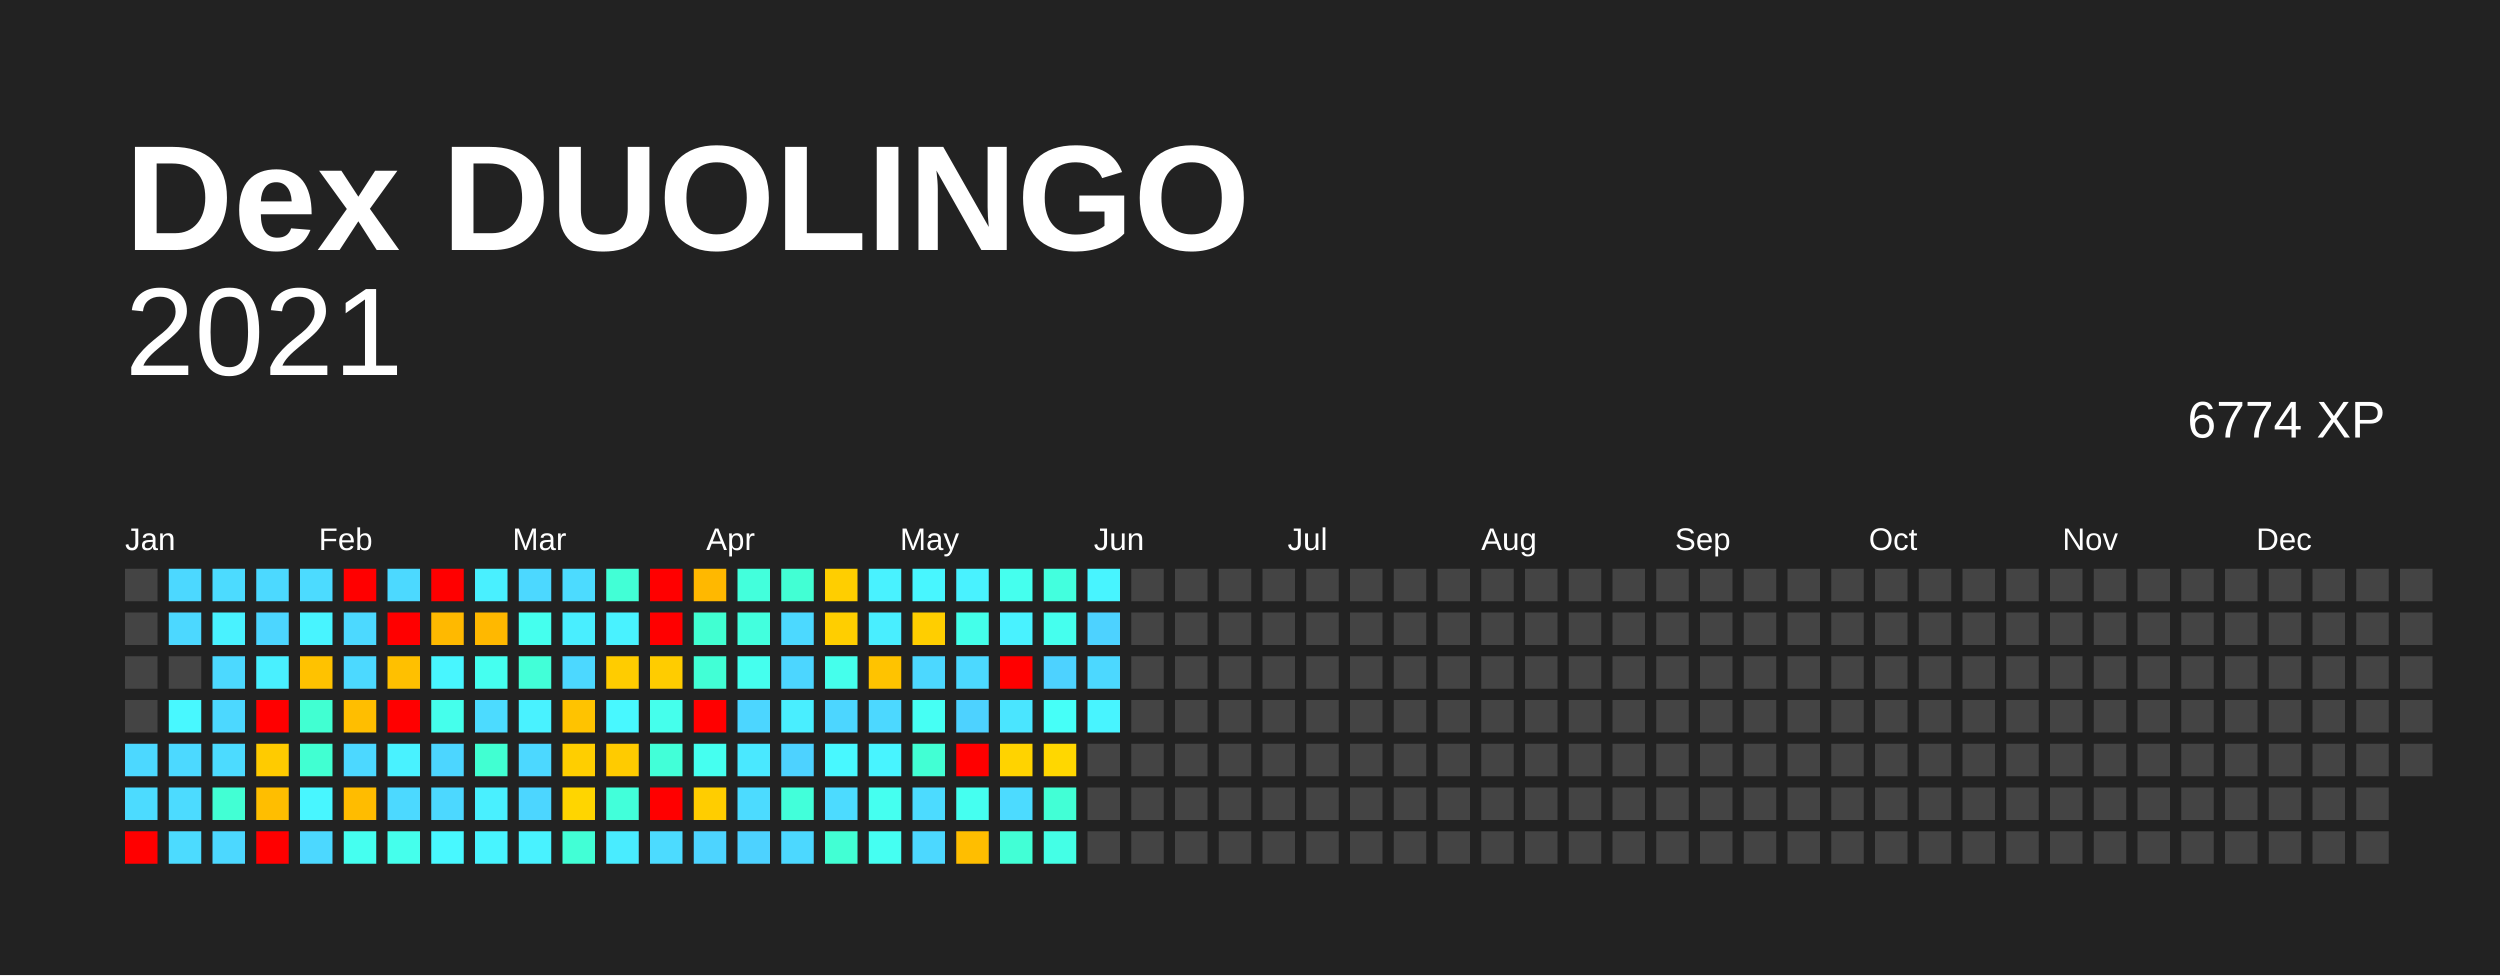
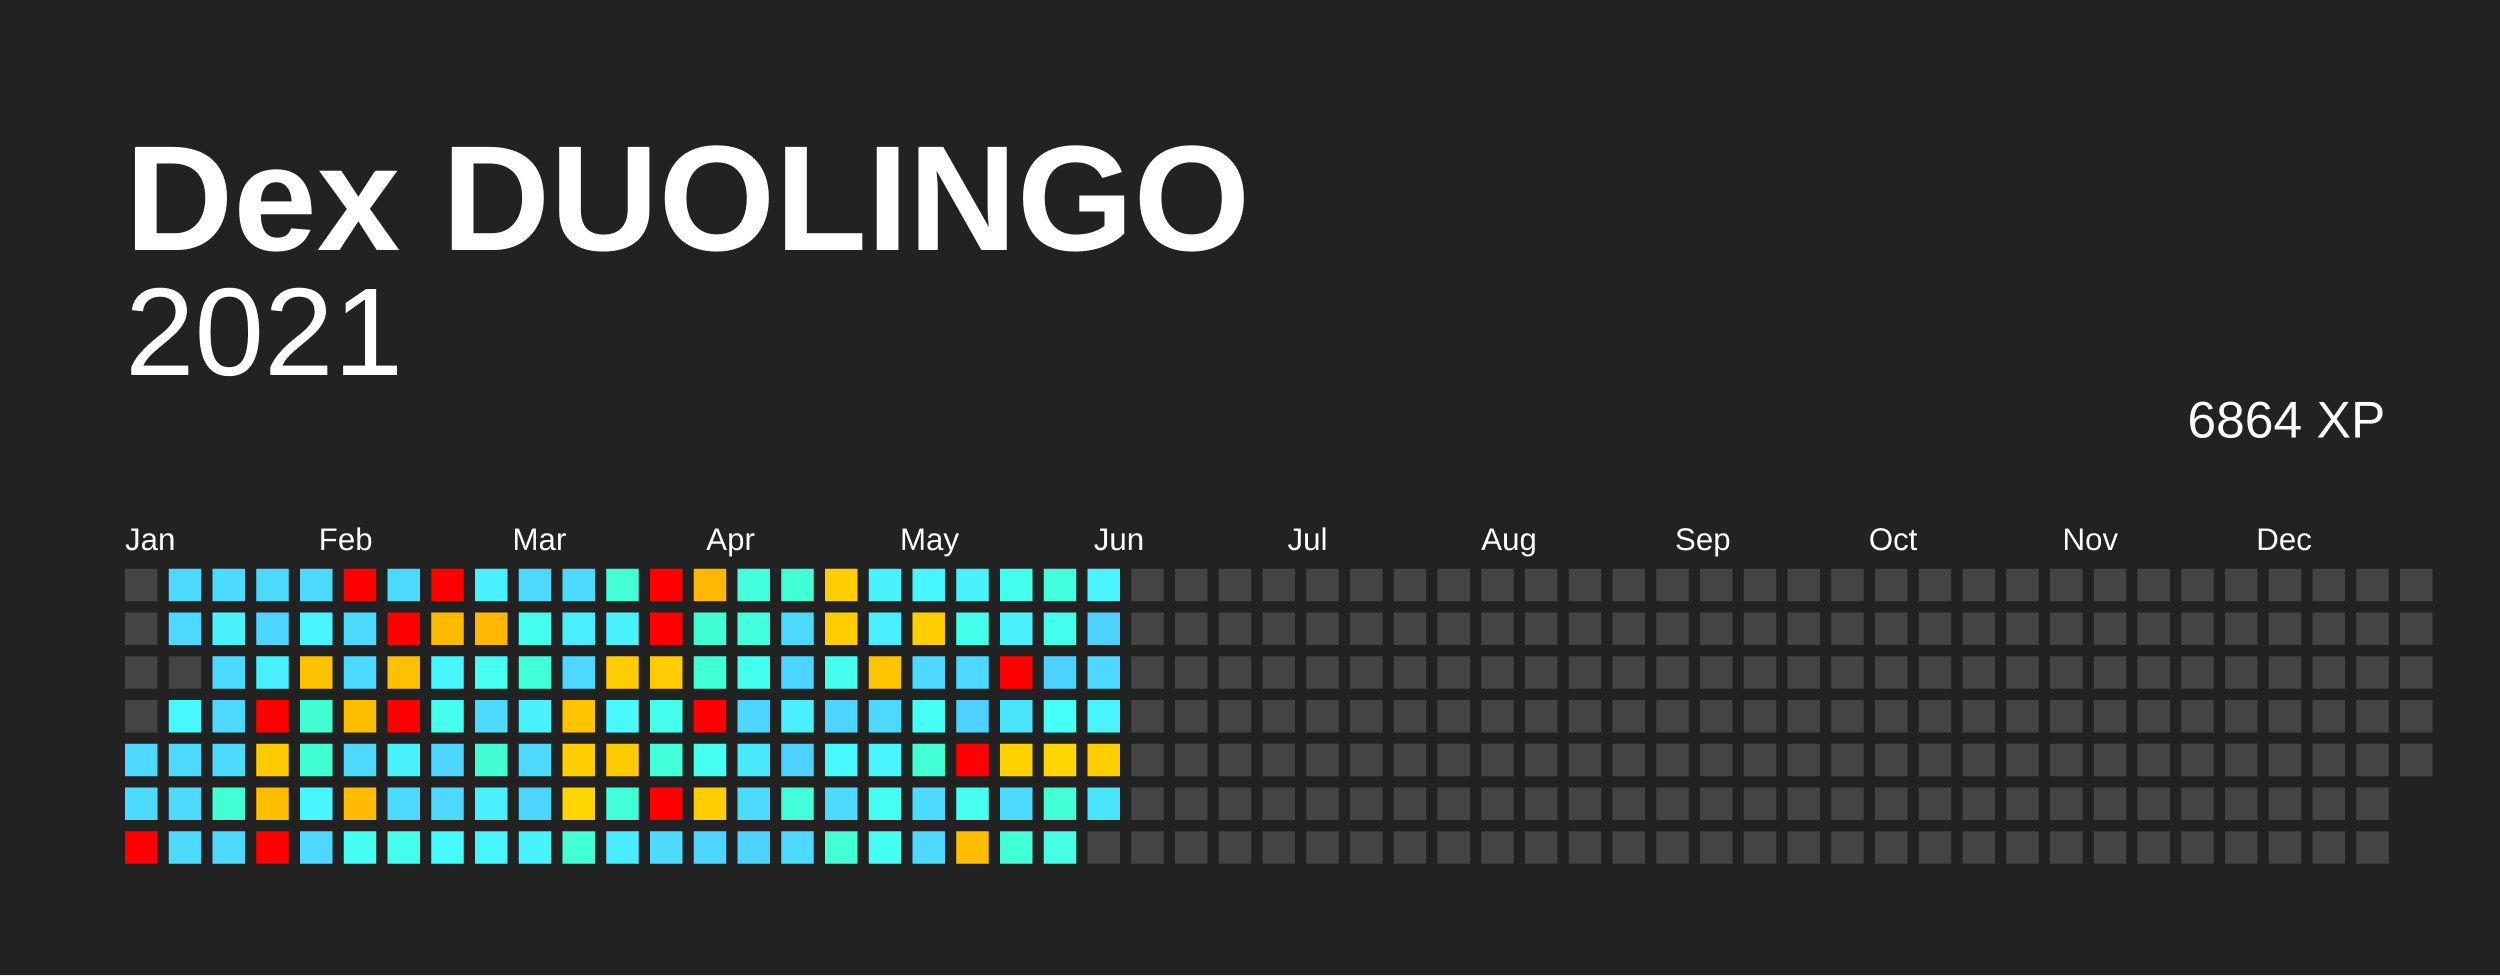
<svg xmlns="http://www.w3.org/2000/svg" baseProfile="full" height="78mm" version="1.1" viewBox="0,0,200,78" width="200mm">
  <defs />
  <rect fill="#222222" height="78" width="200" x="0" y="0" />
  <text fill="#FFFFFF" style="font-size:12px; font-family:Arial; font-weight:bold;" x="10" y="20">Dex DUOLINGO</text>
  <text alignment-baseline="hanging" fill="#FFFFFF" style="font-size:10.0px; font-family:Arial;" x="10" y="30">2021</text>
-   <text alignment-baseline="hanging" fill="#FFFFFF" style="font-size:4.125px; font-family:Arial;" x="175" y="35">6774 XP</text>
+   <text alignment-baseline="hanging" fill="#FFFFFF" style="font-size:4.125px; font-family:Arial;" x="175" y="35">6864 XP</text>
  <text fill="#FFFFFF" style="font-size:2.5px; font-family:Arial" x="10.0" y="44">Jan</text>
  <text fill="#FFFFFF" style="font-size:2.5px; font-family:Arial" x="25.5" y="44">Feb</text>
  <text fill="#FFFFFF" style="font-size:2.5px; font-family:Arial" x="41.0" y="44">Mar</text>
  <text fill="#FFFFFF" style="font-size:2.5px; font-family:Arial" x="56.5" y="44">Apr</text>
  <text fill="#FFFFFF" style="font-size:2.5px; font-family:Arial" x="72.0" y="44">May</text>
  <text fill="#FFFFFF" style="font-size:2.5px; font-family:Arial" x="87.5" y="44">Jun</text>
  <text fill="#FFFFFF" style="font-size:2.5px; font-family:Arial" x="103.0" y="44">Jul</text>
  <text fill="#FFFFFF" style="font-size:2.5px; font-family:Arial" x="118.5" y="44">Aug</text>
  <text fill="#FFFFFF" style="font-size:2.5px; font-family:Arial" x="134.0" y="44">Sep</text>
  <text fill="#FFFFFF" style="font-size:2.5px; font-family:Arial" x="149.5" y="44">Oct</text>
  <text fill="#FFFFFF" style="font-size:2.5px; font-family:Arial" x="165.0" y="44">Nov</text>
  <text fill="#FFFFFF" style="font-size:2.5px; font-family:Arial" x="180.5" y="44">Dec</text>
  <rect fill="#444444" height="2.6" width="2.6" x="10.0" y="45.5" />
  <rect fill="#444444" height="2.6" width="2.6" x="10.0" y="49.0" />
  <rect fill="#444444" height="2.6" width="2.6" x="10.0" y="52.5" />
  <rect fill="#444444" height="2.6" width="2.6" x="10.0" y="56.0" />
  <rect fill="#4cd8ff" height="2.6" width="2.6" x="10.0" y="59.5" />
  <rect fill="#4cdbff" height="2.6" width="2.6" x="10.0" y="63.0" />
  <rect fill="red" height="2.6" width="2.6" x="10.0" y="66.5" />
  <rect fill="#4cd8ff" height="2.6" width="2.6" x="13.5" y="45.5" />
  <rect fill="#4cd8ff" height="2.6" width="2.6" x="13.5" y="49.0" />
  <rect fill="#444444" height="2.6" width="2.6" x="13.5" y="52.5" />
  <rect fill="#48f8ff" height="2.6" width="2.6" x="13.5" y="56.0" />
  <rect fill="#4cd9ff" height="2.6" width="2.6" x="13.5" y="59.5" />
  <rect fill="#4cdbff" height="2.6" width="2.6" x="13.5" y="63.0" />
  <rect fill="#4cdbff" height="2.6" width="2.6" x="13.5" y="66.5" />
  <rect fill="#4cdbff" height="2.6" width="2.6" x="17.0" y="45.5" />
  <rect fill="#49f2ff" height="2.6" width="2.6" x="17.0" y="49.0" />
  <rect fill="#4cd9ff" height="2.6" width="2.6" x="17.0" y="52.5" />
  <rect fill="#4cd8ff" height="2.6" width="2.6" x="17.0" y="56.0" />
  <rect fill="#4cdbff" height="2.6" width="2.6" x="17.0" y="59.5" />
  <rect fill="#42ffd4" height="2.6" width="2.6" x="17.0" y="63.0" />
  <rect fill="#4cd8ff" height="2.6" width="2.6" x="17.0" y="66.5" />
  <rect fill="#4cd9ff" height="2.6" width="2.6" x="20.5" y="45.5" />
  <rect fill="#4cd6ff" height="2.6" width="2.6" x="20.5" y="49.0" />
  <rect fill="#49f0ff" height="2.6" width="2.6" x="20.5" y="52.5" />
  <rect fill="red" height="2.6" width="2.6" x="20.5" y="56.0" />
  <rect fill="#ffcb00" height="2.6" width="2.6" x="20.5" y="59.5" />
  <rect fill="#ffbe00" height="2.6" width="2.6" x="20.5" y="63.0" />
  <rect fill="red" height="2.6" width="2.6" x="20.5" y="66.5" />
  <rect fill="#4cdbff" height="2.6" width="2.6" x="24.0" y="45.5" />
  <rect fill="#48f4ff" height="2.6" width="2.6" x="24.0" y="49.0" />
  <rect fill="#ffc200" height="2.6" width="2.6" x="24.0" y="52.5" />
  <rect fill="#41ffd2" height="2.6" width="2.6" x="24.0" y="56.0" />
  <rect fill="#41ffd2" height="2.6" width="2.6" x="24.0" y="59.5" />
  <rect fill="#48f6ff" height="2.6" width="2.6" x="24.0" y="63.0" />
  <rect fill="#4cd8ff" height="2.6" width="2.6" x="24.0" y="66.5" />
  <rect fill="red" height="2.6" width="2.6" x="27.5" y="45.5" />
  <rect fill="#4cd9ff" height="2.6" width="2.6" x="27.5" y="49.0" />
  <rect fill="#4cd9ff" height="2.6" width="2.6" x="27.5" y="52.5" />
  <rect fill="#ffbe00" height="2.6" width="2.6" x="27.5" y="56.0" />
  <rect fill="#4cd8ff" height="2.6" width="2.6" x="27.5" y="59.5" />
  <rect fill="#ffbc00" height="2.6" width="2.6" x="27.5" y="63.0" />
  <rect fill="#45fff0" height="2.6" width="2.6" x="27.5" y="66.5" />
  <rect fill="#4cd9ff" height="2.6" width="2.6" x="31.0" y="45.5" />
  <rect fill="red" height="2.6" width="2.6" x="31.0" y="49.0" />
  <rect fill="#ffc000" height="2.6" width="2.6" x="31.0" y="52.5" />
  <rect fill="red" height="2.6" width="2.6" x="31.0" y="56.0" />
  <rect fill="#49f2ff" height="2.6" width="2.6" x="31.0" y="59.5" />
  <rect fill="#4cd9ff" height="2.6" width="2.6" x="31.0" y="63.0" />
  <rect fill="#45ffec" height="2.6" width="2.6" x="31.0" y="66.5" />
  <rect fill="red" height="2.6" width="2.6" x="34.5" y="45.5" />
  <rect fill="#ffb900" height="2.6" width="2.6" x="34.5" y="49.0" />
  <rect fill="#48f6ff" height="2.6" width="2.6" x="34.5" y="52.5" />
  <rect fill="#45ffec" height="2.6" width="2.6" x="34.5" y="56.0" />
  <rect fill="#4cd6ff" height="2.6" width="2.6" x="34.5" y="59.5" />
  <rect fill="#4cd8ff" height="2.6" width="2.6" x="34.5" y="63.0" />
  <rect fill="#48f8ff" height="2.6" width="2.6" x="34.5" y="66.5" />
  <rect fill="#49f0ff" height="2.6" width="2.6" x="38.0" y="45.5" />
  <rect fill="#ffb800" height="2.6" width="2.6" x="38.0" y="49.0" />
  <rect fill="#45fff0" height="2.6" width="2.6" x="38.0" y="52.5" />
  <rect fill="#4cdbff" height="2.6" width="2.6" x="38.0" y="56.0" />
  <rect fill="#41ffd2" height="2.6" width="2.6" x="38.0" y="59.5" />
  <rect fill="#49f0ff" height="2.6" width="2.6" x="38.0" y="63.0" />
  <rect fill="#48f4ff" height="2.6" width="2.6" x="38.0" y="66.5" />
  <rect fill="#4cd8ff" height="2.6" width="2.6" x="41.5" y="45.5" />
  <rect fill="#45ffee" height="2.6" width="2.6" x="41.5" y="49.0" />
  <rect fill="#42ffd8" height="2.6" width="2.6" x="41.5" y="52.5" />
  <rect fill="#49f2ff" height="2.6" width="2.6" x="41.5" y="56.0" />
  <rect fill="#4cd8ff" height="2.6" width="2.6" x="41.5" y="59.5" />
  <rect fill="#4cd6ff" height="2.6" width="2.6" x="41.5" y="63.0" />
  <rect fill="#49f2ff" height="2.6" width="2.6" x="41.5" y="66.5" />
  <rect fill="#4cdbff" height="2.6" width="2.6" x="45.0" y="45.5" />
  <rect fill="#49eeff" height="2.6" width="2.6" x="45.0" y="49.0" />
  <rect fill="#4cd8ff" height="2.6" width="2.6" x="45.0" y="52.5" />
  <rect fill="#ffc300" height="2.6" width="2.6" x="45.0" y="56.0" />
  <rect fill="#ffce00" height="2.6" width="2.6" x="45.0" y="59.5" />
  <rect fill="#ffd500" height="2.6" width="2.6" x="45.0" y="63.0" />
  <rect fill="#42ffd6" height="2.6" width="2.6" x="45.0" y="66.5" />
  <rect fill="#42ffd6" height="2.6" width="2.6" x="48.5" y="45.5" />
  <rect fill="#49f2ff" height="2.6" width="2.6" x="48.5" y="49.0" />
  <rect fill="#ffcc00" height="2.6" width="2.6" x="48.5" y="52.5" />
  <rect fill="#48f8ff" height="2.6" width="2.6" x="48.5" y="56.0" />
  <rect fill="#ffcb00" height="2.6" width="2.6" x="48.5" y="59.5" />
  <rect fill="#42ffda" height="2.6" width="2.6" x="48.5" y="63.0" />
  <rect fill="#49ecff" height="2.6" width="2.6" x="48.5" y="66.5" />
  <rect fill="red" height="2.6" width="2.6" x="52.0" y="45.5" />
  <rect fill="red" height="2.6" width="2.6" x="52.0" y="49.0" />
  <rect fill="#ffcc00" height="2.6" width="2.6" x="52.0" y="52.5" />
  <rect fill="#45ffec" height="2.6" width="2.6" x="52.0" y="56.0" />
  <rect fill="#42ffd8" height="2.6" width="2.6" x="52.0" y="59.5" />
  <rect fill="red" height="2.6" width="2.6" x="52.0" y="63.0" />
  <rect fill="#4cdbff" height="2.6" width="2.6" x="52.0" y="66.5" />
  <rect fill="#ffb800" height="2.6" width="2.6" x="55.5" y="45.5" />
  <rect fill="#41ffd2" height="2.6" width="2.6" x="55.5" y="49.0" />
  <rect fill="#42ffd6" height="2.6" width="2.6" x="55.5" y="52.5" />
  <rect fill="red" height="2.6" width="2.6" x="55.5" y="56.0" />
  <rect fill="#45fff0" height="2.6" width="2.6" x="55.5" y="59.5" />
  <rect fill="#ffcd00" height="2.6" width="2.6" x="55.5" y="63.0" />
  <rect fill="#4dd4ff" height="2.6" width="2.6" x="55.5" y="66.5" />
  <rect fill="#43ffdc" height="2.6" width="2.6" x="59.0" y="45.5" />
  <rect fill="#43ffde" height="2.6" width="2.6" x="59.0" y="49.0" />
  <rect fill="#45ffee" height="2.6" width="2.6" x="59.0" y="52.5" />
  <rect fill="#4cd6ff" height="2.6" width="2.6" x="59.0" y="56.0" />
  <rect fill="#4ae8ff" height="2.6" width="2.6" x="59.0" y="59.5" />
  <rect fill="#4cdbff" height="2.6" width="2.6" x="59.0" y="63.0" />
  <rect fill="#4dd2ff" height="2.6" width="2.6" x="59.0" y="66.5" />
  <rect fill="#42ffd4" height="2.6" width="2.6" x="62.5" y="45.5" />
  <rect fill="#4cd9ff" height="2.6" width="2.6" x="62.5" y="49.0" />
  <rect fill="#4cd6ff" height="2.6" width="2.6" x="62.5" y="52.5" />
  <rect fill="#49eeff" height="2.6" width="2.6" x="62.5" y="56.0" />
  <rect fill="#4dd2ff" height="2.6" width="2.6" x="62.5" y="59.5" />
  <rect fill="#42ffda" height="2.6" width="2.6" x="62.5" y="63.0" />
  <rect fill="#4cd8ff" height="2.6" width="2.6" x="62.5" y="66.5" />
  <rect fill="#ffce00" height="2.6" width="2.6" x="66.0" y="45.5" />
  <rect fill="#ffce00" height="2.6" width="2.6" x="66.0" y="49.0" />
  <rect fill="#45ffec" height="2.6" width="2.6" x="66.0" y="52.5" />
  <rect fill="#4cd6ff" height="2.6" width="2.6" x="66.0" y="56.0" />
  <rect fill="#48f8ff" height="2.6" width="2.6" x="66.0" y="59.5" />
  <rect fill="#4cdbff" height="2.6" width="2.6" x="66.0" y="63.0" />
  <rect fill="#42ffd4" height="2.6" width="2.6" x="66.0" y="66.5" />
  <rect fill="#49f2ff" height="2.6" width="2.6" x="69.5" y="45.5" />
  <rect fill="#49eeff" height="2.6" width="2.6" x="69.5" y="49.0" />
  <rect fill="#ffc300" height="2.6" width="2.6" x="69.5" y="52.5" />
  <rect fill="#4cd8ff" height="2.6" width="2.6" x="69.5" y="56.0" />
  <rect fill="#48f4ff" height="2.6" width="2.6" x="69.5" y="59.5" />
  <rect fill="#45fff0" height="2.6" width="2.6" x="69.5" y="63.0" />
  <rect fill="#45fff2" height="2.6" width="2.6" x="69.5" y="66.5" />
  <rect fill="#48f6ff" height="2.6" width="2.6" x="73.0" y="45.5" />
  <rect fill="#ffce00" height="2.6" width="2.6" x="73.0" y="49.0" />
  <rect fill="#4cd8ff" height="2.6" width="2.6" x="73.0" y="52.5" />
  <rect fill="#46fff4" height="2.6" width="2.6" x="73.0" y="56.0" />
  <rect fill="#42ffd4" height="2.6" width="2.6" x="73.0" y="59.5" />
  <rect fill="#4cdbff" height="2.6" width="2.6" x="73.0" y="63.0" />
  <rect fill="#4cd8ff" height="2.6" width="2.6" x="73.0" y="66.5" />
  <rect fill="#49f2ff" height="2.6" width="2.6" x="76.5" y="45.5" />
  <rect fill="#44ffea" height="2.6" width="2.6" x="76.5" y="49.0" />
  <rect fill="#4cd9ff" height="2.6" width="2.6" x="76.5" y="52.5" />
  <rect fill="#4dd2ff" height="2.6" width="2.6" x="76.5" y="56.0" />
  <rect fill="red" height="2.6" width="2.6" x="76.5" y="59.5" />
  <rect fill="#45fff0" height="2.6" width="2.6" x="76.5" y="63.0" />
  <rect fill="#ffbe00" height="2.6" width="2.6" x="76.5" y="66.5" />
  <rect fill="#45ffee" height="2.6" width="2.6" x="80.0" y="45.5" />
  <rect fill="#49f2ff" height="2.6" width="2.6" x="80.0" y="49.0" />
  <rect fill="red" height="2.6" width="2.6" x="80.0" y="52.5" />
  <rect fill="#4ae5ff" height="2.6" width="2.6" x="80.0" y="56.0" />
  <rect fill="#ffd300" height="2.6" width="2.6" x="80.0" y="59.5" />
  <rect fill="#4cdbff" height="2.6" width="2.6" x="80.0" y="63.0" />
  <rect fill="#42ffd6" height="2.6" width="2.6" x="80.0" y="66.5" />
  <rect fill="#43ffde" height="2.6" width="2.6" x="83.5" y="45.5" />
  <rect fill="#45ffee" height="2.6" width="2.6" x="83.5" y="49.0" />
  <rect fill="#4dd2ff" height="2.6" width="2.6" x="83.5" y="52.5" />
  <rect fill="#46fff8" height="2.6" width="2.6" x="83.5" y="56.0" />
  <rect fill="#ffd700" height="2.6" width="2.6" x="83.5" y="59.5" />
  <rect fill="#42ffd6" height="2.6" width="2.6" x="83.5" y="63.0" />
  <rect fill="#44ffe6" height="2.6" width="2.6" x="83.5" y="66.5" />
  <rect fill="#48f4ff" height="2.6" width="2.6" x="87.0" y="45.5" />
  <rect fill="#4dd2ff" height="2.6" width="2.6" x="87.0" y="49.0" />
  <rect fill="#4cd8ff" height="2.6" width="2.6" x="87.0" y="52.5" />
  <rect fill="#48f4ff" height="2.6" width="2.6" x="87.0" y="56.0" />
-   <rect fill="#444444" height="2.6" width="2.6" x="87.0" y="59.5" />
-   <rect fill="#444444" height="2.6" width="2.6" x="87.0" y="63.0" />
+   <rect fill="#ffcd00" height="2.6" width="2.6" x="87.0" y="59.5" />
+   <rect fill="#4ae5ff" height="2.6" width="2.6" x="87.0" y="63.0" />
  <rect fill="#444444" height="2.6" width="2.6" x="87.0" y="66.5" />
  <rect fill="#444444" height="2.6" width="2.6" x="90.5" y="45.5" />
  <rect fill="#444444" height="2.6" width="2.6" x="90.5" y="49.0" />
  <rect fill="#444444" height="2.6" width="2.6" x="90.5" y="52.5" />
  <rect fill="#444444" height="2.6" width="2.6" x="90.5" y="56.0" />
  <rect fill="#444444" height="2.6" width="2.6" x="90.5" y="59.5" />
  <rect fill="#444444" height="2.6" width="2.6" x="90.5" y="63.0" />
  <rect fill="#444444" height="2.6" width="2.6" x="90.5" y="66.5" />
  <rect fill="#444444" height="2.6" width="2.6" x="94.0" y="45.5" />
  <rect fill="#444444" height="2.6" width="2.6" x="94.0" y="49.0" />
  <rect fill="#444444" height="2.6" width="2.6" x="94.0" y="52.5" />
  <rect fill="#444444" height="2.6" width="2.6" x="94.0" y="56.0" />
  <rect fill="#444444" height="2.6" width="2.6" x="94.0" y="59.5" />
  <rect fill="#444444" height="2.6" width="2.6" x="94.0" y="63.0" />
  <rect fill="#444444" height="2.6" width="2.6" x="94.0" y="66.5" />
  <rect fill="#444444" height="2.6" width="2.6" x="97.5" y="45.5" />
  <rect fill="#444444" height="2.6" width="2.6" x="97.5" y="49.0" />
  <rect fill="#444444" height="2.6" width="2.6" x="97.5" y="52.5" />
  <rect fill="#444444" height="2.6" width="2.6" x="97.5" y="56.0" />
  <rect fill="#444444" height="2.6" width="2.6" x="97.5" y="59.5" />
  <rect fill="#444444" height="2.6" width="2.6" x="97.5" y="63.0" />
  <rect fill="#444444" height="2.6" width="2.6" x="97.5" y="66.5" />
  <rect fill="#444444" height="2.6" width="2.6" x="101.0" y="45.5" />
  <rect fill="#444444" height="2.6" width="2.6" x="101.0" y="49.0" />
  <rect fill="#444444" height="2.6" width="2.6" x="101.0" y="52.5" />
  <rect fill="#444444" height="2.6" width="2.6" x="101.0" y="56.0" />
  <rect fill="#444444" height="2.6" width="2.6" x="101.0" y="59.5" />
  <rect fill="#444444" height="2.6" width="2.6" x="101.0" y="63.0" />
  <rect fill="#444444" height="2.6" width="2.6" x="101.0" y="66.5" />
  <rect fill="#444444" height="2.6" width="2.6" x="104.5" y="45.5" />
  <rect fill="#444444" height="2.6" width="2.6" x="104.5" y="49.0" />
  <rect fill="#444444" height="2.6" width="2.6" x="104.5" y="52.5" />
  <rect fill="#444444" height="2.6" width="2.6" x="104.5" y="56.0" />
  <rect fill="#444444" height="2.6" width="2.6" x="104.5" y="59.5" />
  <rect fill="#444444" height="2.6" width="2.6" x="104.5" y="63.0" />
  <rect fill="#444444" height="2.6" width="2.6" x="104.5" y="66.5" />
  <rect fill="#444444" height="2.6" width="2.6" x="108.0" y="45.5" />
  <rect fill="#444444" height="2.6" width="2.6" x="108.0" y="49.0" />
  <rect fill="#444444" height="2.6" width="2.6" x="108.0" y="52.5" />
  <rect fill="#444444" height="2.6" width="2.6" x="108.0" y="56.0" />
  <rect fill="#444444" height="2.6" width="2.6" x="108.0" y="59.5" />
  <rect fill="#444444" height="2.6" width="2.6" x="108.0" y="63.0" />
  <rect fill="#444444" height="2.6" width="2.6" x="108.0" y="66.5" />
  <rect fill="#444444" height="2.6" width="2.6" x="111.5" y="45.5" />
  <rect fill="#444444" height="2.6" width="2.6" x="111.5" y="49.0" />
  <rect fill="#444444" height="2.6" width="2.6" x="111.5" y="52.5" />
  <rect fill="#444444" height="2.6" width="2.6" x="111.5" y="56.0" />
  <rect fill="#444444" height="2.6" width="2.6" x="111.5" y="59.5" />
  <rect fill="#444444" height="2.6" width="2.6" x="111.5" y="63.0" />
  <rect fill="#444444" height="2.6" width="2.6" x="111.5" y="66.5" />
  <rect fill="#444444" height="2.6" width="2.6" x="115.0" y="45.5" />
  <rect fill="#444444" height="2.6" width="2.6" x="115.0" y="49.0" />
  <rect fill="#444444" height="2.6" width="2.6" x="115.0" y="52.5" />
  <rect fill="#444444" height="2.6" width="2.6" x="115.0" y="56.0" />
  <rect fill="#444444" height="2.6" width="2.6" x="115.0" y="59.5" />
  <rect fill="#444444" height="2.6" width="2.6" x="115.0" y="63.0" />
  <rect fill="#444444" height="2.6" width="2.6" x="115.0" y="66.5" />
  <rect fill="#444444" height="2.6" width="2.6" x="118.5" y="45.5" />
  <rect fill="#444444" height="2.6" width="2.6" x="118.5" y="49.0" />
  <rect fill="#444444" height="2.6" width="2.6" x="118.5" y="52.5" />
  <rect fill="#444444" height="2.6" width="2.6" x="118.5" y="56.0" />
  <rect fill="#444444" height="2.6" width="2.6" x="118.5" y="59.5" />
  <rect fill="#444444" height="2.6" width="2.6" x="118.5" y="63.0" />
  <rect fill="#444444" height="2.6" width="2.6" x="118.5" y="66.5" />
  <rect fill="#444444" height="2.6" width="2.6" x="122.0" y="45.5" />
  <rect fill="#444444" height="2.6" width="2.6" x="122.0" y="49.0" />
  <rect fill="#444444" height="2.6" width="2.6" x="122.0" y="52.5" />
  <rect fill="#444444" height="2.6" width="2.6" x="122.0" y="56.0" />
  <rect fill="#444444" height="2.6" width="2.6" x="122.0" y="59.5" />
  <rect fill="#444444" height="2.6" width="2.6" x="122.0" y="63.0" />
  <rect fill="#444444" height="2.6" width="2.6" x="122.0" y="66.5" />
  <rect fill="#444444" height="2.6" width="2.6" x="125.5" y="45.5" />
  <rect fill="#444444" height="2.6" width="2.6" x="125.5" y="49.0" />
  <rect fill="#444444" height="2.6" width="2.6" x="125.5" y="52.5" />
  <rect fill="#444444" height="2.6" width="2.6" x="125.5" y="56.0" />
  <rect fill="#444444" height="2.6" width="2.6" x="125.5" y="59.5" />
  <rect fill="#444444" height="2.6" width="2.6" x="125.5" y="63.0" />
  <rect fill="#444444" height="2.6" width="2.6" x="125.5" y="66.5" />
  <rect fill="#444444" height="2.6" width="2.6" x="129.0" y="45.5" />
  <rect fill="#444444" height="2.6" width="2.6" x="129.0" y="49.0" />
  <rect fill="#444444" height="2.6" width="2.6" x="129.0" y="52.5" />
  <rect fill="#444444" height="2.6" width="2.6" x="129.0" y="56.0" />
  <rect fill="#444444" height="2.6" width="2.6" x="129.0" y="59.5" />
  <rect fill="#444444" height="2.6" width="2.6" x="129.0" y="63.0" />
  <rect fill="#444444" height="2.6" width="2.6" x="129.0" y="66.5" />
  <rect fill="#444444" height="2.6" width="2.6" x="132.5" y="45.5" />
  <rect fill="#444444" height="2.6" width="2.6" x="132.5" y="49.0" />
  <rect fill="#444444" height="2.6" width="2.6" x="132.5" y="52.5" />
  <rect fill="#444444" height="2.6" width="2.6" x="132.5" y="56.0" />
  <rect fill="#444444" height="2.6" width="2.6" x="132.5" y="59.5" />
  <rect fill="#444444" height="2.6" width="2.6" x="132.5" y="63.0" />
  <rect fill="#444444" height="2.6" width="2.6" x="132.5" y="66.5" />
  <rect fill="#444444" height="2.6" width="2.6" x="136.0" y="45.5" />
  <rect fill="#444444" height="2.6" width="2.6" x="136.0" y="49.0" />
  <rect fill="#444444" height="2.6" width="2.6" x="136.0" y="52.5" />
  <rect fill="#444444" height="2.6" width="2.6" x="136.0" y="56.0" />
  <rect fill="#444444" height="2.6" width="2.6" x="136.0" y="59.5" />
  <rect fill="#444444" height="2.6" width="2.6" x="136.0" y="63.0" />
  <rect fill="#444444" height="2.6" width="2.6" x="136.0" y="66.5" />
  <rect fill="#444444" height="2.6" width="2.6" x="139.5" y="45.5" />
  <rect fill="#444444" height="2.6" width="2.6" x="139.5" y="49.0" />
  <rect fill="#444444" height="2.6" width="2.6" x="139.5" y="52.5" />
  <rect fill="#444444" height="2.6" width="2.6" x="139.5" y="56.0" />
  <rect fill="#444444" height="2.6" width="2.6" x="139.5" y="59.5" />
  <rect fill="#444444" height="2.6" width="2.6" x="139.5" y="63.0" />
  <rect fill="#444444" height="2.6" width="2.6" x="139.5" y="66.5" />
  <rect fill="#444444" height="2.6" width="2.6" x="143.0" y="45.5" />
  <rect fill="#444444" height="2.6" width="2.6" x="143.0" y="49.0" />
  <rect fill="#444444" height="2.6" width="2.6" x="143.0" y="52.5" />
  <rect fill="#444444" height="2.6" width="2.6" x="143.0" y="56.0" />
  <rect fill="#444444" height="2.6" width="2.6" x="143.0" y="59.5" />
  <rect fill="#444444" height="2.6" width="2.6" x="143.0" y="63.0" />
  <rect fill="#444444" height="2.6" width="2.6" x="143.0" y="66.5" />
  <rect fill="#444444" height="2.6" width="2.6" x="146.5" y="45.5" />
  <rect fill="#444444" height="2.6" width="2.6" x="146.5" y="49.0" />
  <rect fill="#444444" height="2.6" width="2.6" x="146.5" y="52.5" />
  <rect fill="#444444" height="2.6" width="2.6" x="146.5" y="56.0" />
  <rect fill="#444444" height="2.6" width="2.6" x="146.5" y="59.5" />
  <rect fill="#444444" height="2.6" width="2.6" x="146.5" y="63.0" />
  <rect fill="#444444" height="2.6" width="2.6" x="146.5" y="66.5" />
  <rect fill="#444444" height="2.6" width="2.6" x="150.0" y="45.5" />
  <rect fill="#444444" height="2.6" width="2.6" x="150.0" y="49.0" />
  <rect fill="#444444" height="2.6" width="2.6" x="150.0" y="52.5" />
  <rect fill="#444444" height="2.6" width="2.6" x="150.0" y="56.0" />
  <rect fill="#444444" height="2.6" width="2.6" x="150.0" y="59.5" />
  <rect fill="#444444" height="2.6" width="2.6" x="150.0" y="63.0" />
  <rect fill="#444444" height="2.6" width="2.6" x="150.0" y="66.5" />
  <rect fill="#444444" height="2.6" width="2.6" x="153.5" y="45.5" />
  <rect fill="#444444" height="2.6" width="2.6" x="153.5" y="49.0" />
  <rect fill="#444444" height="2.6" width="2.6" x="153.5" y="52.5" />
  <rect fill="#444444" height="2.6" width="2.6" x="153.5" y="56.0" />
  <rect fill="#444444" height="2.6" width="2.6" x="153.5" y="59.5" />
  <rect fill="#444444" height="2.6" width="2.6" x="153.5" y="63.0" />
  <rect fill="#444444" height="2.6" width="2.6" x="153.5" y="66.5" />
  <rect fill="#444444" height="2.6" width="2.6" x="157.0" y="45.5" />
  <rect fill="#444444" height="2.6" width="2.6" x="157.0" y="49.0" />
  <rect fill="#444444" height="2.6" width="2.6" x="157.0" y="52.5" />
  <rect fill="#444444" height="2.6" width="2.6" x="157.0" y="56.0" />
  <rect fill="#444444" height="2.6" width="2.6" x="157.0" y="59.5" />
  <rect fill="#444444" height="2.6" width="2.6" x="157.0" y="63.0" />
  <rect fill="#444444" height="2.6" width="2.6" x="157.0" y="66.5" />
  <rect fill="#444444" height="2.6" width="2.6" x="160.5" y="45.5" />
  <rect fill="#444444" height="2.6" width="2.6" x="160.5" y="49.0" />
  <rect fill="#444444" height="2.6" width="2.6" x="160.5" y="52.5" />
  <rect fill="#444444" height="2.6" width="2.6" x="160.5" y="56.0" />
  <rect fill="#444444" height="2.6" width="2.6" x="160.5" y="59.5" />
  <rect fill="#444444" height="2.6" width="2.6" x="160.5" y="63.0" />
  <rect fill="#444444" height="2.6" width="2.6" x="160.5" y="66.5" />
  <rect fill="#444444" height="2.6" width="2.6" x="164.0" y="45.5" />
  <rect fill="#444444" height="2.6" width="2.6" x="164.0" y="49.0" />
  <rect fill="#444444" height="2.6" width="2.6" x="164.0" y="52.5" />
  <rect fill="#444444" height="2.6" width="2.6" x="164.0" y="56.0" />
  <rect fill="#444444" height="2.6" width="2.6" x="164.0" y="59.5" />
  <rect fill="#444444" height="2.6" width="2.6" x="164.0" y="63.0" />
  <rect fill="#444444" height="2.6" width="2.6" x="164.0" y="66.5" />
  <rect fill="#444444" height="2.6" width="2.6" x="167.5" y="45.5" />
  <rect fill="#444444" height="2.6" width="2.6" x="167.5" y="49.0" />
  <rect fill="#444444" height="2.6" width="2.6" x="167.5" y="52.5" />
  <rect fill="#444444" height="2.6" width="2.6" x="167.5" y="56.0" />
  <rect fill="#444444" height="2.6" width="2.6" x="167.5" y="59.5" />
  <rect fill="#444444" height="2.6" width="2.6" x="167.5" y="63.0" />
  <rect fill="#444444" height="2.6" width="2.6" x="167.5" y="66.5" />
  <rect fill="#444444" height="2.6" width="2.6" x="171.0" y="45.5" />
  <rect fill="#444444" height="2.6" width="2.6" x="171.0" y="49.0" />
  <rect fill="#444444" height="2.6" width="2.6" x="171.0" y="52.5" />
  <rect fill="#444444" height="2.6" width="2.6" x="171.0" y="56.0" />
  <rect fill="#444444" height="2.6" width="2.6" x="171.0" y="59.5" />
  <rect fill="#444444" height="2.6" width="2.6" x="171.0" y="63.0" />
  <rect fill="#444444" height="2.6" width="2.6" x="171.0" y="66.5" />
  <rect fill="#444444" height="2.6" width="2.6" x="174.5" y="45.5" />
  <rect fill="#444444" height="2.6" width="2.6" x="174.5" y="49.0" />
  <rect fill="#444444" height="2.6" width="2.6" x="174.5" y="52.5" />
  <rect fill="#444444" height="2.6" width="2.6" x="174.5" y="56.0" />
  <rect fill="#444444" height="2.6" width="2.6" x="174.5" y="59.5" />
  <rect fill="#444444" height="2.6" width="2.6" x="174.5" y="63.0" />
  <rect fill="#444444" height="2.6" width="2.6" x="174.5" y="66.5" />
  <rect fill="#444444" height="2.6" width="2.6" x="178.0" y="45.5" />
  <rect fill="#444444" height="2.6" width="2.6" x="178.0" y="49.0" />
  <rect fill="#444444" height="2.6" width="2.6" x="178.0" y="52.5" />
  <rect fill="#444444" height="2.6" width="2.6" x="178.0" y="56.0" />
  <rect fill="#444444" height="2.6" width="2.6" x="178.0" y="59.5" />
  <rect fill="#444444" height="2.6" width="2.6" x="178.0" y="63.0" />
  <rect fill="#444444" height="2.6" width="2.6" x="178.0" y="66.5" />
  <rect fill="#444444" height="2.6" width="2.6" x="181.5" y="45.5" />
  <rect fill="#444444" height="2.6" width="2.6" x="181.5" y="49.0" />
  <rect fill="#444444" height="2.6" width="2.6" x="181.5" y="52.5" />
  <rect fill="#444444" height="2.6" width="2.6" x="181.5" y="56.0" />
  <rect fill="#444444" height="2.6" width="2.6" x="181.5" y="59.5" />
  <rect fill="#444444" height="2.6" width="2.6" x="181.5" y="63.0" />
  <rect fill="#444444" height="2.6" width="2.6" x="181.5" y="66.5" />
  <rect fill="#444444" height="2.6" width="2.6" x="185.0" y="45.5" />
  <rect fill="#444444" height="2.6" width="2.6" x="185.0" y="49.0" />
  <rect fill="#444444" height="2.6" width="2.6" x="185.0" y="52.5" />
  <rect fill="#444444" height="2.6" width="2.6" x="185.0" y="56.0" />
  <rect fill="#444444" height="2.6" width="2.6" x="185.0" y="59.5" />
  <rect fill="#444444" height="2.6" width="2.6" x="185.0" y="63.0" />
  <rect fill="#444444" height="2.6" width="2.6" x="185.0" y="66.5" />
  <rect fill="#444444" height="2.6" width="2.6" x="188.5" y="45.5" />
  <rect fill="#444444" height="2.6" width="2.6" x="188.5" y="49.0" />
  <rect fill="#444444" height="2.6" width="2.6" x="188.5" y="52.5" />
  <rect fill="#444444" height="2.6" width="2.6" x="188.5" y="56.0" />
  <rect fill="#444444" height="2.6" width="2.6" x="188.5" y="59.5" />
  <rect fill="#444444" height="2.6" width="2.6" x="188.5" y="63.0" />
  <rect fill="#444444" height="2.6" width="2.6" x="188.5" y="66.5" />
  <rect fill="#444444" height="2.6" width="2.6" x="192.0" y="45.5" />
  <rect fill="#444444" height="2.6" width="2.6" x="192.0" y="49.0" />
  <rect fill="#444444" height="2.6" width="2.6" x="192.0" y="52.5" />
  <rect fill="#444444" height="2.6" width="2.6" x="192.0" y="56.0" />
  <rect fill="#444444" height="2.6" width="2.6" x="192.0" y="59.5" />
</svg>
